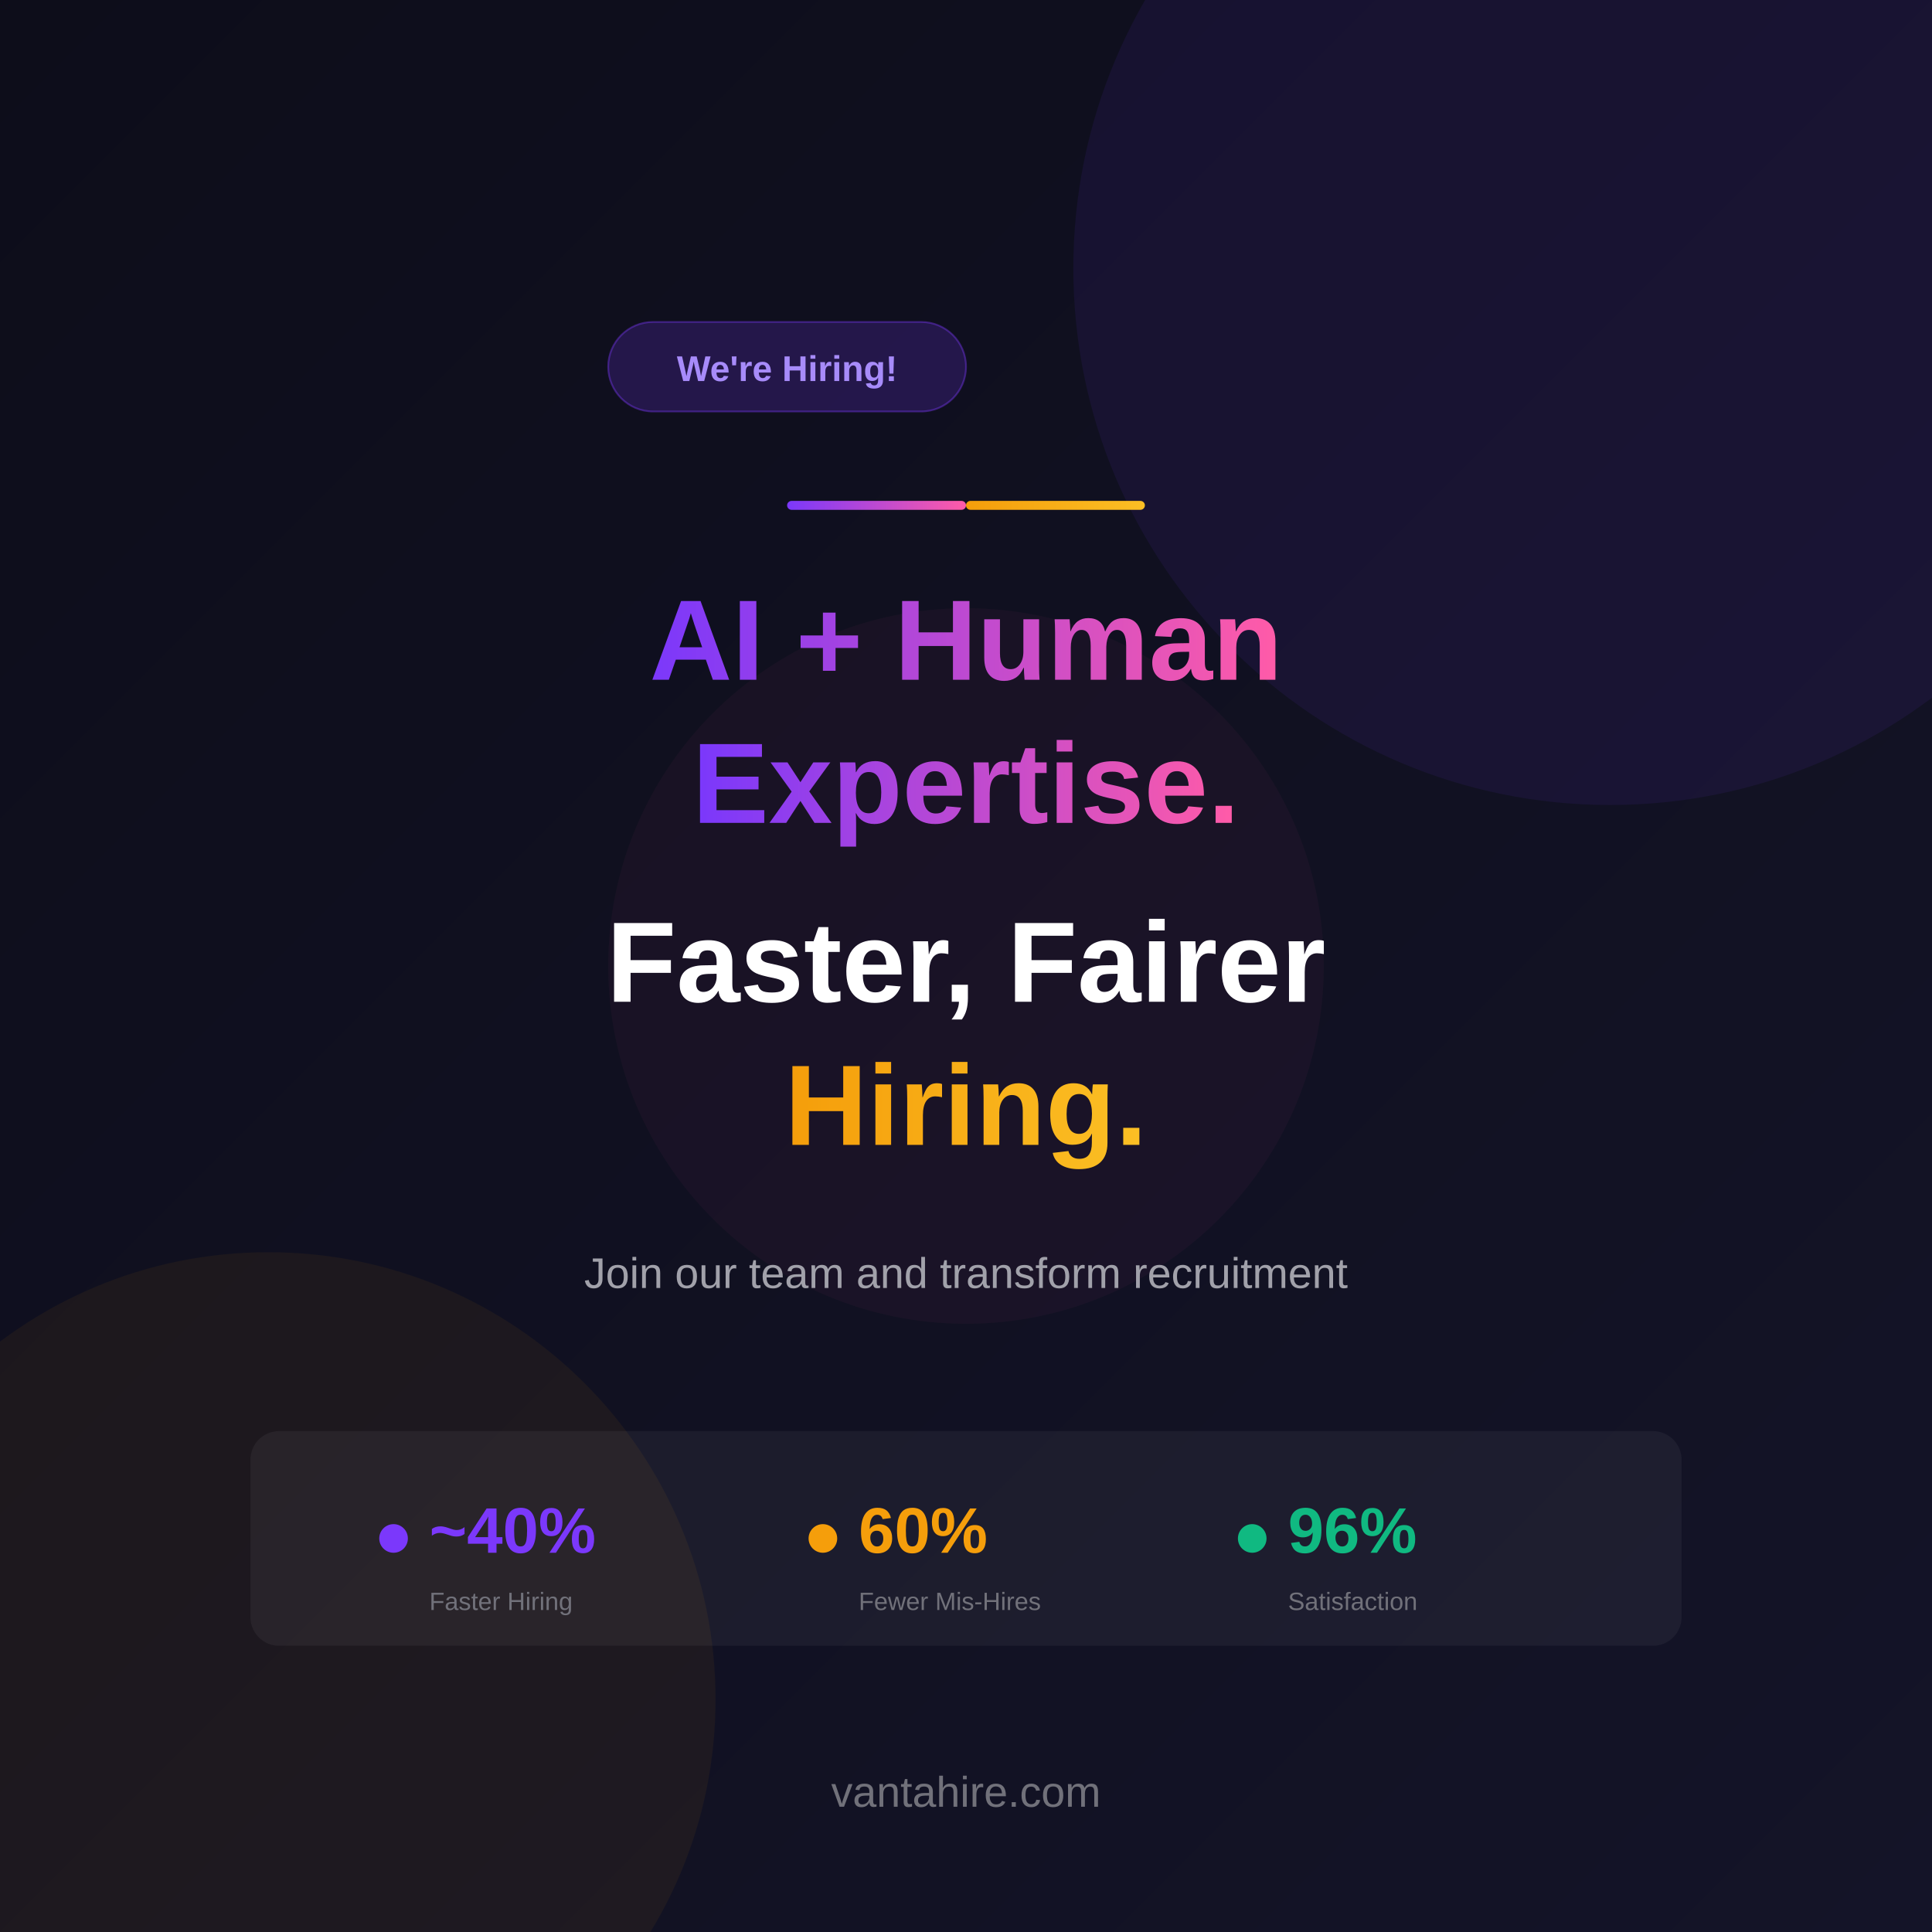
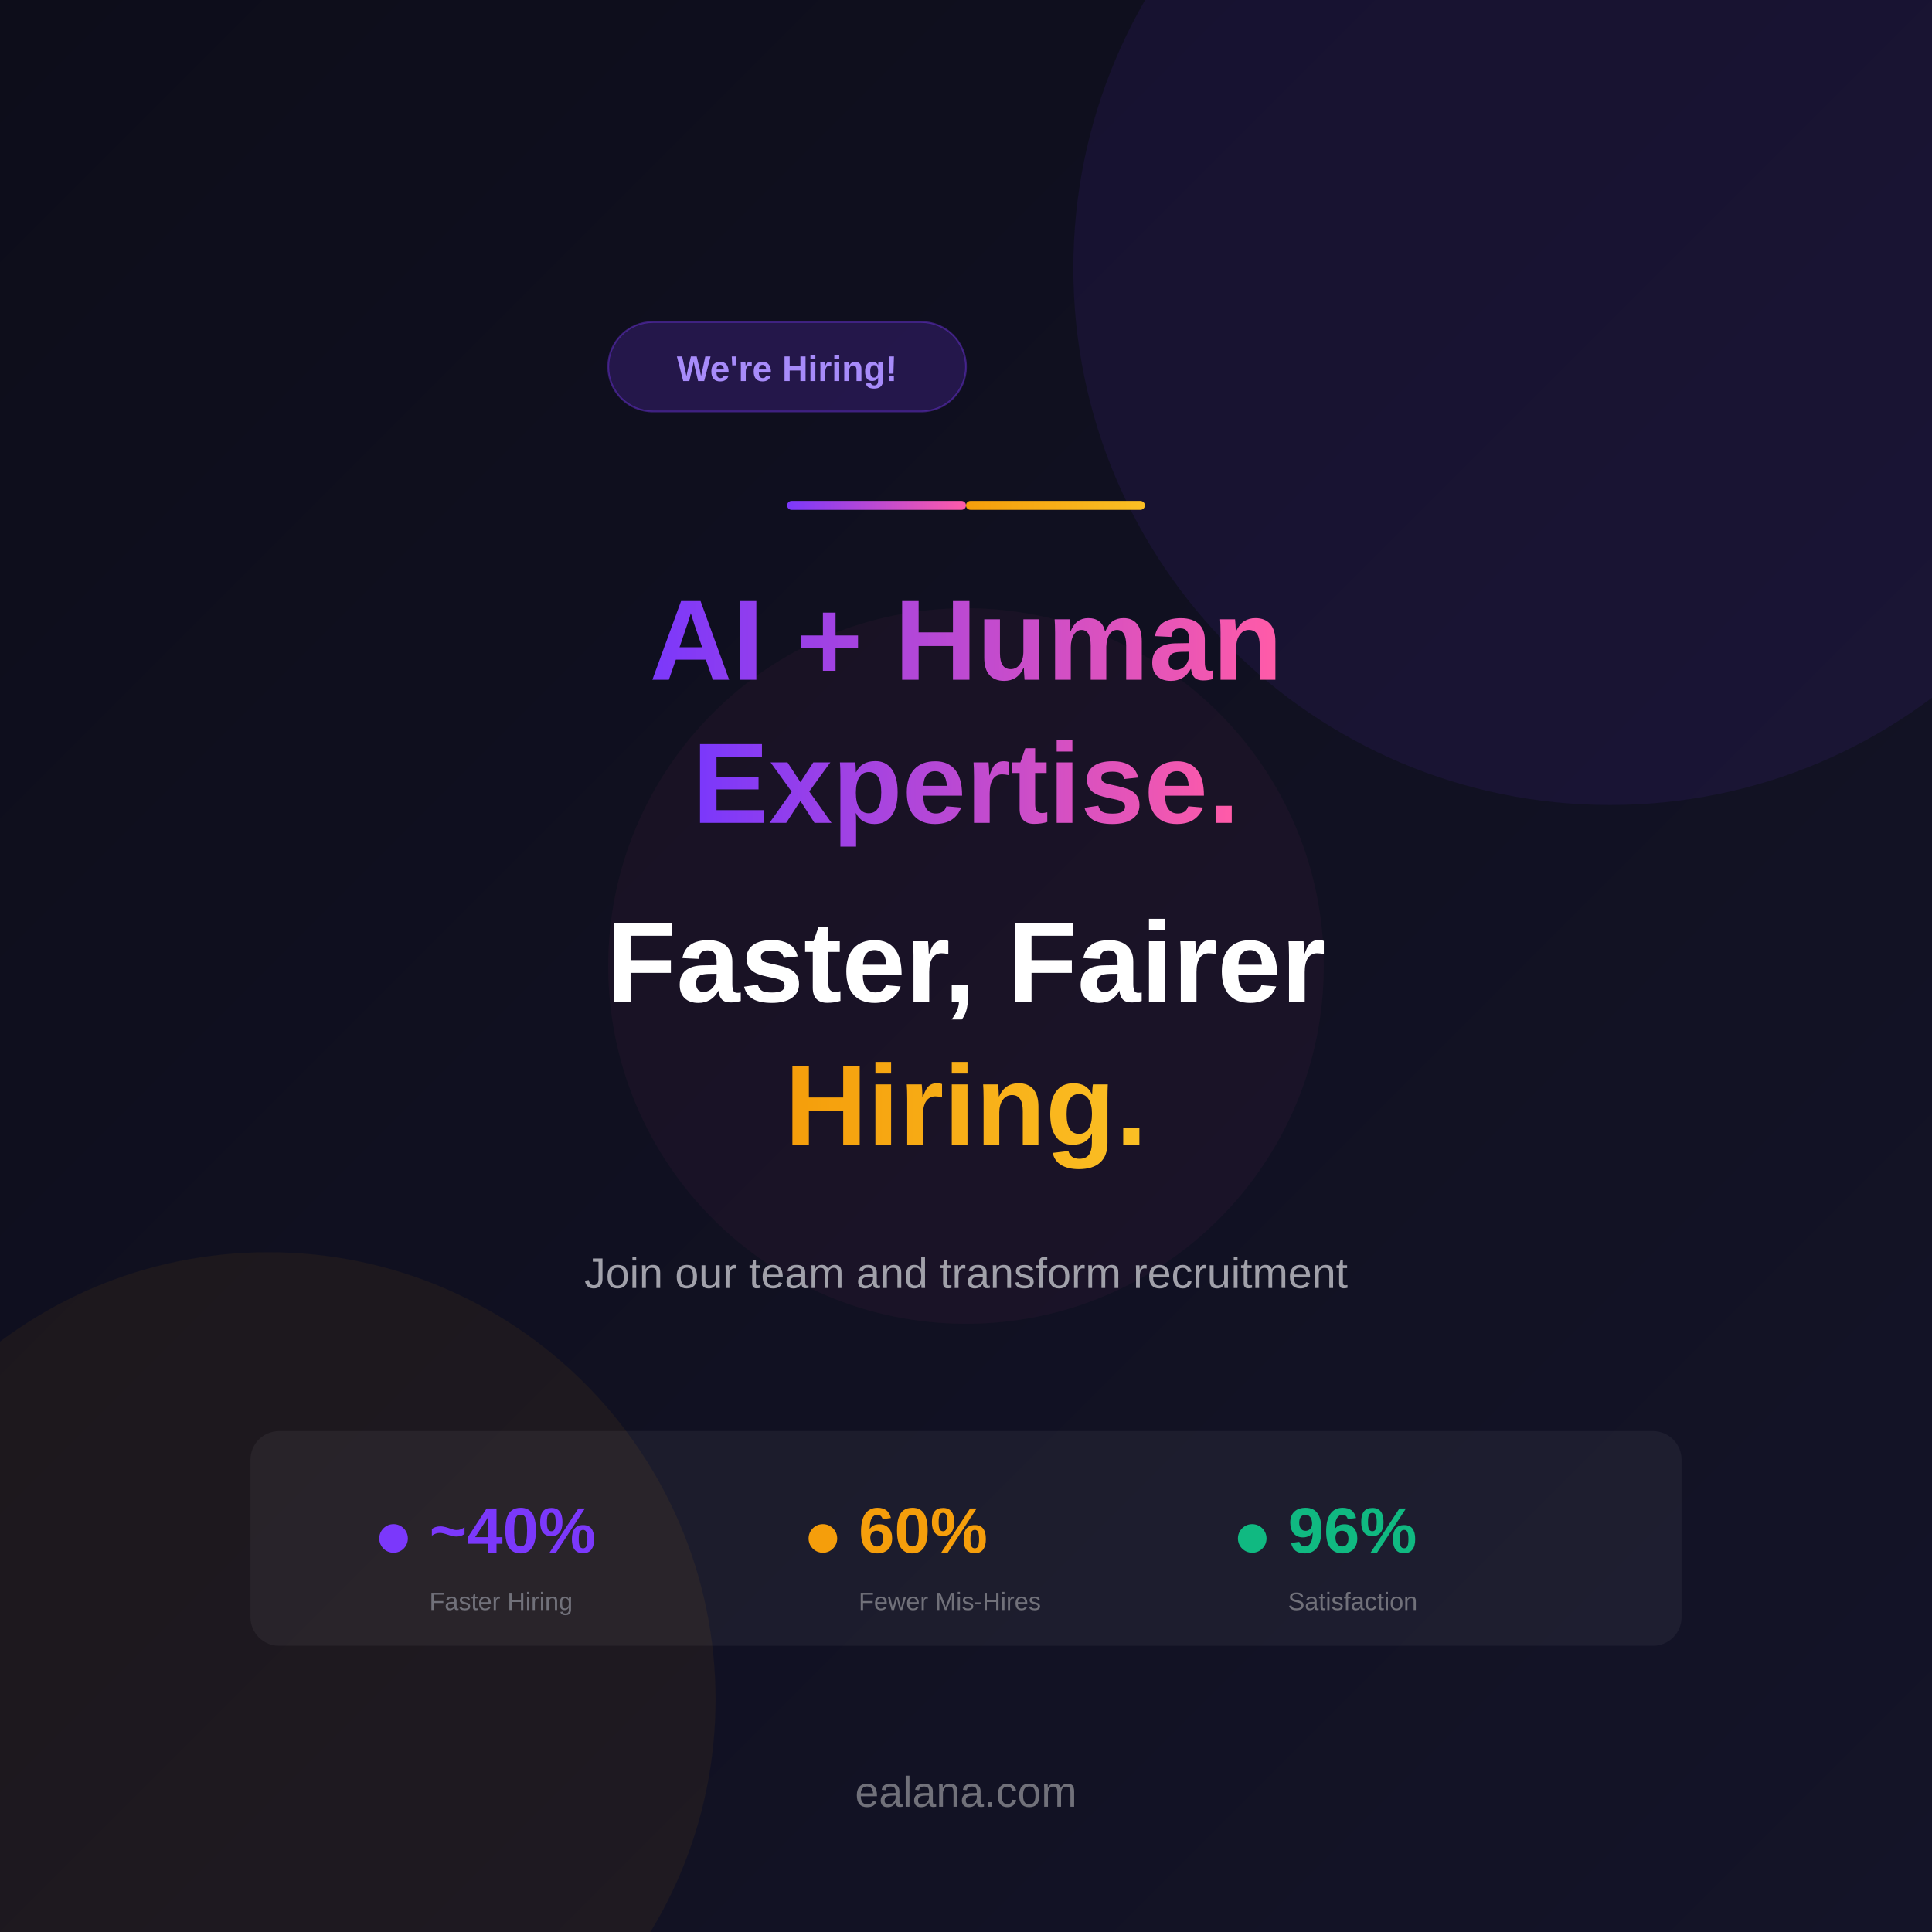
<svg xmlns="http://www.w3.org/2000/svg" width="1080" height="1080" viewBox="0 0 1080 1080" fill="none">
  <defs>
    <linearGradient id="bgGrad3" x1="0%" y1="0%" x2="100%" y2="100%">
      <stop offset="0%" style="stop-color:#0D0D1A" />
      <stop offset="100%" style="stop-color:#141428" />
    </linearGradient>
    <linearGradient id="purpleGrad3" x1="0%" y1="0%" x2="100%" y2="0%">
      <stop offset="0%" style="stop-color:#7B38FB" />
      <stop offset="100%" style="stop-color:#FF5BA8" />
    </linearGradient>
    <linearGradient id="goldGrad3" x1="0%" y1="0%" x2="100%" y2="0%">
      <stop offset="0%" style="stop-color:#F59E0B" />
      <stop offset="100%" style="stop-color:#FBBF24" />
    </linearGradient>
  </defs>
  <rect width="1080" height="1080" fill="url(#bgGrad3)" />
  <circle cx="900" cy="150" r="300" fill="#7B38FB" fill-opacity="0.08" />
  <circle cx="150" cy="950" r="250" fill="#F59E0B" fill-opacity="0.06" />
  <circle cx="540" cy="540" r="200" fill="#FF5BA8" fill-opacity="0.04" />
  <rect x="340" y="180" width="200" height="50" rx="25" fill="#7B38FB" fill-opacity="0.2" stroke="#7B38FB" stroke-opacity="0.4" />
  <text x="440" y="213" font-family="Arial, sans-serif" font-size="20" font-weight="600" fill="#A78BFA" text-anchor="middle">We're Hiring!</text>
  <rect x="440" y="280" width="100" height="5" rx="2.5" fill="url(#purpleGrad3)" />
  <rect x="540" y="280" width="100" height="5" rx="2.5" fill="url(#goldGrad3)" />
  <text x="540" y="380" font-family="Arial, sans-serif" font-size="64" font-weight="bold" fill="url(#purpleGrad3)" text-anchor="middle">AI + Human</text>
  <text x="540" y="460" font-family="Arial, sans-serif" font-size="64" font-weight="bold" fill="url(#purpleGrad3)" text-anchor="middle">Expertise.</text>
  <text x="540" y="560" font-family="Arial, sans-serif" font-size="64" font-weight="bold" fill="white" text-anchor="middle">Faster, Fairer</text>
  <text x="540" y="640" font-family="Arial, sans-serif" font-size="64" font-weight="bold" fill="url(#goldGrad3)" text-anchor="middle">Hiring.</text>
  <text x="540" y="720" font-family="Arial, sans-serif" font-size="24" fill="#A1A1AA" text-anchor="middle">
    Join our team and transform recruitment
  </text>
  <g transform="translate(140, 800)">
    <rect x="0" y="0" width="800" height="120" rx="16" fill="white" fill-opacity="0.05" />
    <g transform="translate(80, 60)">
      <circle cx="0" cy="0" r="8" fill="#7B38FB" />
      <text x="20" y="8" font-family="Arial, sans-serif" font-size="36" font-weight="bold" fill="#7B38FB">~40%</text>
      <text x="20" y="40" font-family="Arial, sans-serif" font-size="14" fill="#71717A">Faster Hiring</text>
    </g>
    <g transform="translate(320, 60)">
      <circle cx="0" cy="0" r="8" fill="#F59E0B" />
      <text x="20" y="8" font-family="Arial, sans-serif" font-size="36" font-weight="bold" fill="#F59E0B">60%</text>
      <text x="20" y="40" font-family="Arial, sans-serif" font-size="14" fill="#71717A">Fewer Mis-Hires</text>
    </g>
    <g transform="translate(560, 60)">
      <circle cx="0" cy="0" r="8" fill="#10B981" />
      <text x="20" y="8" font-family="Arial, sans-serif" font-size="36" font-weight="bold" fill="#10B981">96%</text>
      <text x="20" y="40" font-family="Arial, sans-serif" font-size="14" fill="#71717A">Satisfaction</text>
    </g>
  </g>
-   <text x="540" y="1010" font-family="Arial, sans-serif" font-size="24" fill="#71717A" text-anchor="middle">vantahire.com</text>
+   <text x="540" y="1010" font-family="Arial, sans-serif" font-size="24" fill="#71717A" text-anchor="middle">ealana.com</text>
</svg>
